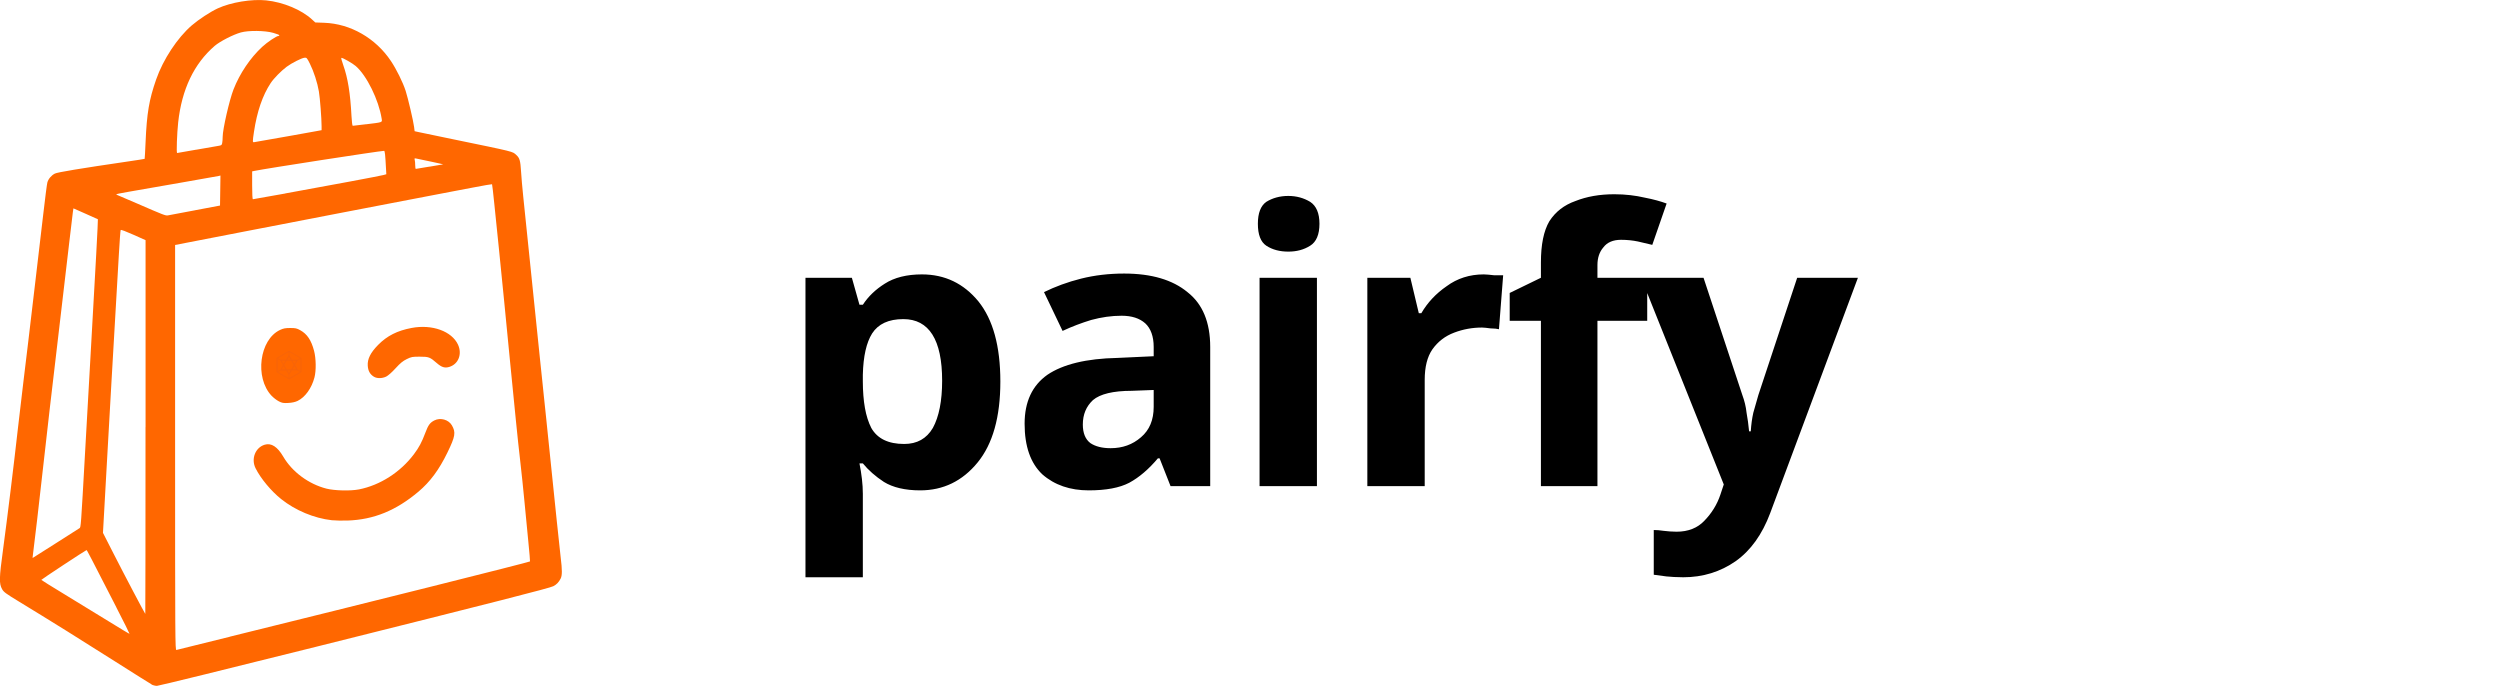
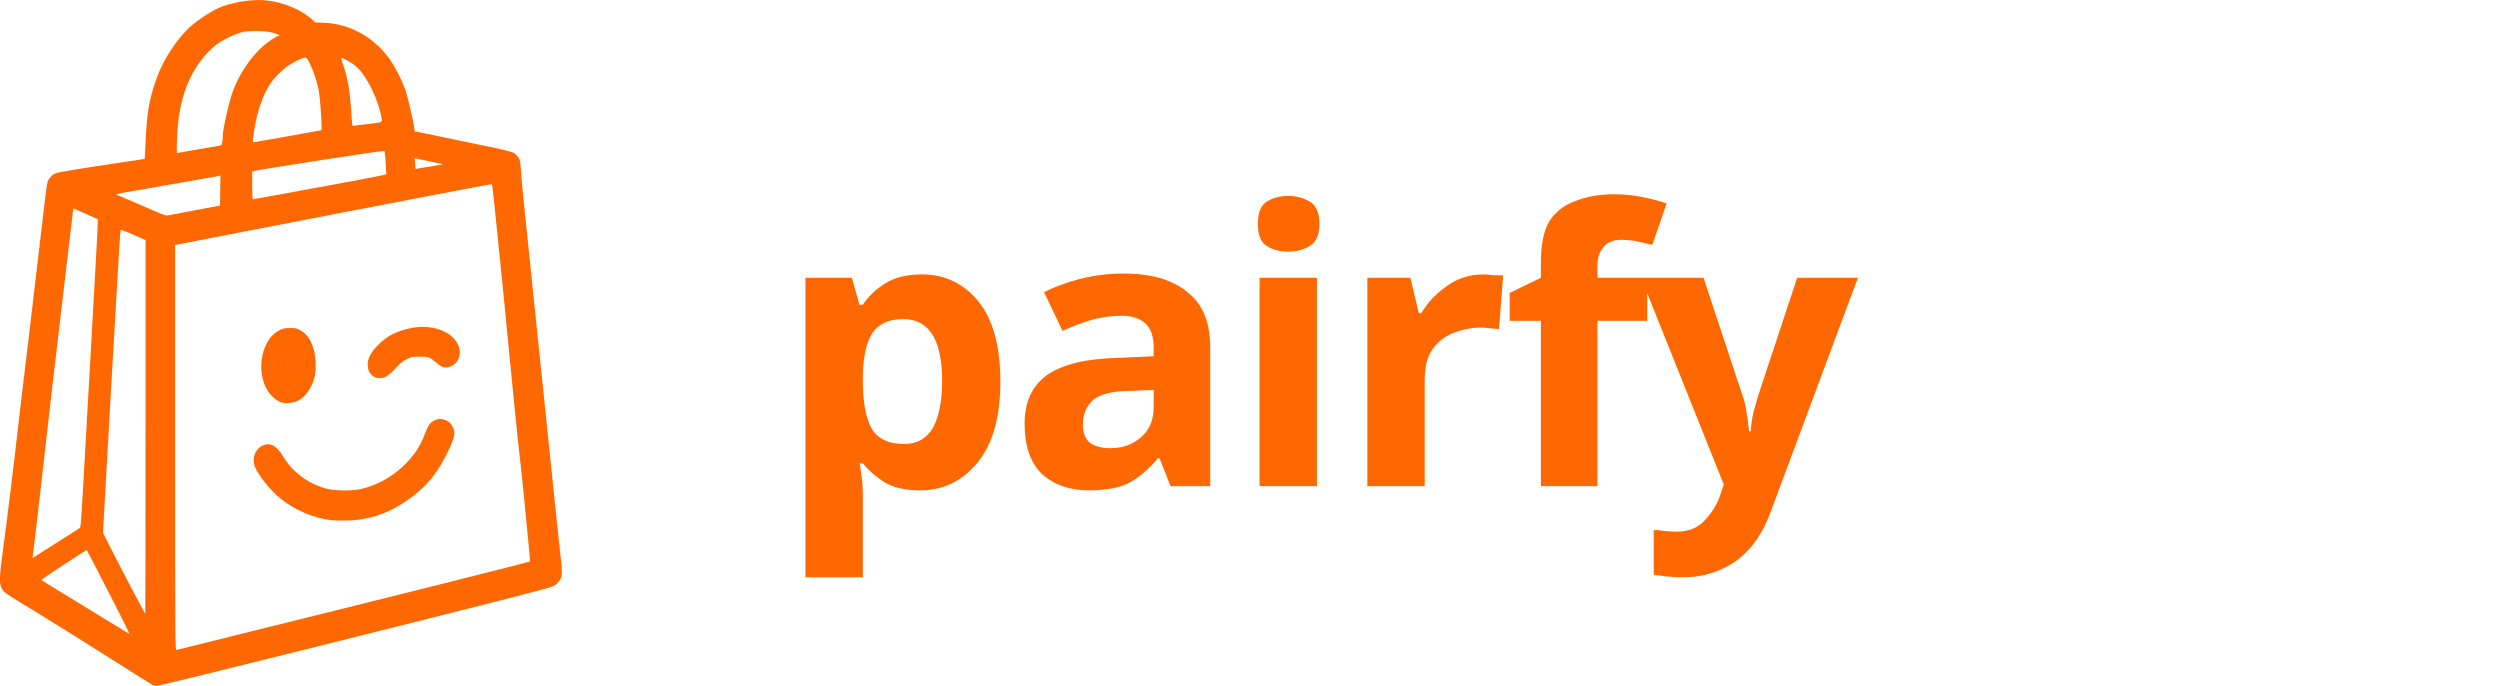
<svg xmlns="http://www.w3.org/2000/svg" width="175" height="48" viewBox="0 0 46.302 12.7" version="1.1" id="svg5">
  <defs id="defs2" />
  <g id="layer1">
    <g id="g1591">
      <path style="fill:#ff6700;fill-opacity:1;stroke-width:0.014" d="m 2.807,12.675 c -0.027,-0.014 -0.325,-0.202 -0.664,-0.417 -0.592,-0.377 -1.221,-0.769 -1.798,-1.12 -0.241,-0.147 -0.277,-0.173 -0.307,-0.228 -0.056,-0.102 -0.054,-0.201 0.018,-0.729 0.08,-0.591 0.199,-1.561 0.281,-2.292 0.035,-0.31 0.079,-0.685 0.098,-0.832 0.019,-0.148 0.057,-0.46 0.084,-0.695 0.027,-0.235 0.087,-0.742 0.133,-1.126 0.046,-0.385 0.112,-0.948 0.147,-1.252 0.035,-0.304 0.07,-0.576 0.078,-0.604 0.018,-0.066 0.073,-0.131 0.139,-0.165 0.049,-0.025 0.465,-0.094 1.358,-0.225 0.165,-0.024 0.303,-0.046 0.305,-0.048 0.002,-0.002 0.01,-0.14 0.017,-0.306 0.023,-0.538 0.065,-0.789 0.196,-1.164 0.13,-0.372 0.393,-0.771 0.659,-1.001 0.13,-0.112 0.344,-0.252 0.482,-0.316 0.243,-0.112 0.63,-0.176 0.897,-0.148 0.316,0.033 0.654,0.174 0.848,0.353 l 0.061,0.056 0.166,0.006 c 0.485,0.017 0.952,0.284 1.235,0.708 0.103,0.154 0.221,0.393 0.273,0.553 0.043,0.134 0.142,0.555 0.156,0.667 l 0.01,0.08 0.072,0.016 c 0.04,0.009 0.327,0.069 0.639,0.133 1.153,0.238 1.099,0.224 1.173,0.292 0.061,0.056 0.075,0.103 0.087,0.302 0.006,0.104 0.025,0.316 0.041,0.47 0.016,0.154 0.051,0.494 0.078,0.756 0.027,0.262 0.077,0.746 0.111,1.077 0.034,0.331 0.088,0.85 0.119,1.154 0.031,0.304 0.076,0.726 0.098,0.937 0.044,0.408 0.134,1.28 0.216,2.092 0.027,0.269 0.059,0.567 0.071,0.662 0.03,0.24 0.029,0.336 -4.76e-4,0.395 -0.034,0.067 -0.075,0.11 -0.136,0.141 -0.071,0.036 -1.013,0.277 -4.402,1.124 -1.588,0.397 -2.91,0.722 -2.939,0.722 -0.028,0 -0.073,-0.011 -0.1,-0.025 z m 1.449,-0.883 c 2.529,-0.624 5.543,-1.379 5.56,-1.394 0.003,-0.002 -0.011,-0.167 -0.031,-0.366 -0.02,-0.199 -0.052,-0.534 -0.072,-0.746 -0.02,-0.212 -0.054,-0.539 -0.076,-0.728 -0.022,-0.189 -0.06,-0.538 -0.083,-0.777 -0.023,-0.239 -0.071,-0.72 -0.106,-1.07 -0.035,-0.35 -0.085,-0.866 -0.112,-1.147 -0.027,-0.281 -0.071,-0.722 -0.098,-0.979 -0.027,-0.258 -0.065,-0.626 -0.084,-0.818 -0.019,-0.192 -0.038,-0.352 -0.041,-0.355 -0.003,-0.003 -0.159,0.024 -0.346,0.06 -0.187,0.036 -0.371,0.071 -0.41,0.078 -0.038,0.007 -0.397,0.076 -0.798,0.153 -0.4,0.077 -0.957,0.184 -1.238,0.238 -0.281,0.054 -1.088,0.21 -1.794,0.347 l -1.284,0.249 -1e-5,3.754 c -9e-6,3.569 0.001,3.754 0.024,3.747 0.013,-0.004 0.459,-0.114 0.99,-0.245 z m 1.889,-2.157 c -0.328,-0.037 -0.675,-0.182 -0.938,-0.392 -0.183,-0.146 -0.377,-0.378 -0.473,-0.569 -0.088,-0.174 -0.006,-0.386 0.17,-0.438 0.121,-0.036 0.235,0.038 0.342,0.221 0.165,0.283 0.471,0.509 0.801,0.593 0.152,0.038 0.445,0.045 0.602,0.014 0.39,-0.077 0.766,-0.318 1.016,-0.65 0.096,-0.128 0.146,-0.221 0.214,-0.402 0.052,-0.139 0.085,-0.184 0.165,-0.225 0.112,-0.058 0.264,-0.015 0.325,0.09 0.076,0.131 0.064,0.204 -0.083,0.506 -0.154,0.317 -0.32,0.541 -0.537,0.724 -0.416,0.35 -0.826,0.517 -1.311,0.534 -0.099,0.003 -0.231,5.5e-4 -0.292,-0.006 z m -0.982,-2.203 c -0.04,-0.02 -0.1,-0.067 -0.135,-0.104 -0.314,-0.336 -0.223,-1.038 0.158,-1.217 0.063,-0.029 0.098,-0.036 0.189,-0.036 0.098,-1e-5 0.121,0.005 0.186,0.041 0.128,0.071 0.204,0.184 0.256,0.383 0.037,0.14 0.04,0.365 0.007,0.492 -0.052,0.199 -0.173,0.367 -0.312,0.434 -0.046,0.022 -0.102,0.034 -0.173,0.038 -0.092,0.005 -0.114,0.001 -0.177,-0.031 z m 1.763,-0.454 c -0.073,-0.045 -0.109,-0.108 -0.115,-0.206 -0.008,-0.123 0.051,-0.241 0.193,-0.385 0.166,-0.168 0.354,-0.263 0.619,-0.313 0.38,-0.072 0.745,0.06 0.86,0.31 0.08,0.175 0.007,0.361 -0.163,0.412 -0.083,0.025 -0.141,0.006 -0.231,-0.072 -0.126,-0.11 -0.147,-0.118 -0.316,-0.118 -0.138,-1.8e-4 -0.153,0.003 -0.24,0.045 -0.073,0.036 -0.118,0.073 -0.207,0.17 -0.068,0.075 -0.138,0.136 -0.174,0.154 -0.075,0.036 -0.17,0.037 -0.227,0.002 z m -4.771,4.27 c -0.481,-0.938 -0.544,-1.059 -0.552,-1.06 -0.011,-0.001 -0.838,0.543 -0.838,0.552 2.22e-4,0.004 0.191,0.122 0.423,0.263 0.233,0.141 0.599,0.365 0.814,0.498 0.215,0.133 0.394,0.241 0.397,0.238 0.003,-0.002 -0.107,-0.223 -0.245,-0.491 z m 0.541,-3.339 v -3.461 l -0.226,-0.101 c -0.137,-0.061 -0.229,-0.096 -0.235,-0.087 -0.005,0.008 -0.02,0.214 -0.034,0.459 -0.023,0.417 -0.106,1.844 -0.135,2.327 -0.007,0.119 -0.046,0.803 -0.086,1.52 l -0.073,1.303 0.199,0.39 c 0.199,0.391 0.579,1.111 0.585,1.111 0.002,10e-6 0.004,-1.557 0.004,-3.461 z m -1.667,2.156 c 0.232,-0.148 0.431,-0.276 0.444,-0.283 0.025,-0.016 0.025,-0.016 0.104,-1.427 0.024,-0.423 0.068,-1.204 0.098,-1.735 0.095,-1.664 0.143,-2.555 0.138,-2.559 -0.003,-0.002 -0.106,-0.048 -0.229,-0.103 l -0.224,-0.099 -0.01,0.065 c -0.005,0.036 -0.035,0.288 -0.067,0.562 -0.031,0.273 -0.101,0.865 -0.154,1.315 -0.144,1.211 -0.286,2.437 -0.357,3.085 -0.05,0.456 -0.12,1.052 -0.165,1.41 -0.003,0.021 -0.004,0.038 -0.002,0.038 0.002,0 0.192,-0.121 0.424,-0.269 z m 2.584,-6.171 0.462,-0.087 0.004,-0.278 0.004,-0.278 -0.032,0.008 c -0.017,0.004 -0.328,0.059 -0.689,0.122 -1.022,0.177 -1.2,0.209 -1.207,0.216 -0.004,0.004 0.009,0.013 0.029,0.02 0.019,0.007 0.173,0.073 0.341,0.146 0.517,0.225 0.54,0.233 0.586,0.226 0.023,-0.004 0.25,-0.047 0.504,-0.095 z m 1.668,-0.311 c 0.839,-0.152 1.765,-0.325 1.824,-0.342 l 0.05,-0.014 -0.005,-0.087 c -0.015,-0.288 -0.022,-0.346 -0.037,-0.346 -0.074,0 -2.208,0.33 -2.405,0.372 l -0.038,0.008 v 0.258 c 0,0.158 0.005,0.258 0.014,0.258 0.007,0 0.277,-0.048 0.598,-0.106 z m 2.674,-0.496 c 0.133,-0.023 0.247,-0.042 0.252,-0.043 0.005,-4.3e-4 -0.095,-0.023 -0.222,-0.05 -0.127,-0.027 -0.249,-0.053 -0.272,-0.057 -0.038,-0.008 -0.04,-0.006 -0.032,0.025 0.005,0.018 0.009,0.064 0.009,0.1 1.38e-4,0.036 0.005,0.066 0.011,0.066 0.006,-1e-5 0.12,-0.019 0.253,-0.042 z m -4.321,-0.314 c 0.188,-0.034 0.372,-0.066 0.408,-0.071 0.058,-0.009 0.066,-0.014 0.073,-0.052 0.005,-0.023 0.009,-0.075 0.009,-0.116 0,-0.14 0.124,-0.681 0.201,-0.878 0.116,-0.296 0.31,-0.584 0.532,-0.789 0.094,-0.087 0.264,-0.201 0.3,-0.201 0.009,0 0.017,-0.006 0.017,-0.013 0,-0.007 -0.052,-0.027 -0.115,-0.045 -0.152,-0.043 -0.456,-0.047 -0.598,-0.007 -0.144,0.04 -0.388,0.166 -0.485,0.249 -0.383,0.33 -0.609,0.805 -0.676,1.416 -0.022,0.205 -0.035,0.568 -0.02,0.568 0.007,0 0.167,-0.028 0.355,-0.062 z m 1.245,-0.17 c 0.073,-0.012 0.306,-0.053 0.518,-0.091 0.212,-0.038 0.424,-0.076 0.472,-0.085 l 0.087,-0.016 v -0.072 c 0,-0.143 -0.029,-0.522 -0.05,-0.645 -0.027,-0.162 -0.095,-0.371 -0.167,-0.515 -0.054,-0.108 -0.06,-0.114 -0.099,-0.11 -0.055,0.006 -0.237,0.098 -0.33,0.167 -0.101,0.075 -0.239,0.215 -0.297,0.303 -0.15,0.227 -0.253,0.528 -0.309,0.9 -0.029,0.194 -0.029,0.202 0.01,0.193 0.017,-0.004 0.091,-0.017 0.164,-0.029 z m 1.9,-0.301 c 0.318,-0.039 0.3,-0.033 0.29,-0.103 -0.054,-0.347 -0.278,-0.803 -0.482,-0.977 -0.058,-0.05 -0.235,-0.151 -0.264,-0.151 -0.008,0 0.007,0.06 0.034,0.134 0.085,0.238 0.131,0.522 0.153,0.947 0.005,0.1 0.015,0.178 0.023,0.178 0.007,0 0.118,-0.013 0.247,-0.029 z" id="path881" />
      <path style="fill:#0000ff;fill-opacity:0.03;stroke-width:0.001" d="m 5.348,7.024 c -0.002,-5.999e-4 -0.007,-0.004 -0.04,-0.023 -0.015,-0.008 -0.033,-0.019 -0.042,-0.024 -0.008,-0.005 -0.019,-0.011 -0.023,-0.013 -0.004,-0.003 -0.02,-0.011 -0.034,-0.019 -0.014,-0.008 -0.031,-0.018 -0.036,-0.021 -0.012,-0.007 -0.022,-0.013 -0.037,-0.021 -0.006,-0.003 -0.011,-0.006 -0.012,-0.007 -7.998e-4,-7.999e-4 -0.002,-0.003 -0.003,-0.004 l -0.001,-0.003 1.48e-4,-0.128 1.5e-4,-0.128 0.002,-0.003 c 0.002,-0.003 0.003,-0.004 0.009,-0.007 0.004,-0.002 0.011,-0.007 0.017,-0.01 0.014,-0.008 0.027,-0.016 0.035,-0.02 0.003,-0.002 0.009,-0.005 0.013,-0.007 0.004,-0.002 0.019,-0.011 0.034,-0.02 0.015,-0.009 0.032,-0.018 0.037,-0.021 0.005,-0.003 0.013,-0.008 0.018,-0.011 0.005,-0.003 0.014,-0.008 0.019,-0.011 0.006,-0.003 0.018,-0.011 0.028,-0.016 l 0.017,-0.01 h 0.004 c 0.004,0 0.004,0 0.016,0.007 0.007,0.004 0.015,0.009 0.019,0.011 0.004,0.002 0.018,0.011 0.032,0.019 0.014,0.008 0.028,0.016 0.031,0.018 0.003,0.002 0.013,0.007 0.021,0.012 0.008,0.005 0.017,0.01 0.019,0.011 0.005,0.003 0.029,0.017 0.033,0.019 0.001,6e-4 0.007,0.004 0.013,0.008 0.006,0.004 0.012,0.007 0.013,0.008 0.015,0.009 0.03,0.017 0.031,0.018 8e-4,5.998e-4 0.002,0.003 0.003,0.004 l 0.001,0.003 -6e-6,0.127 -6.2e-6,0.127 -0.001,0.003 c -0.002,0.004 -0.004,0.006 -0.013,0.011 -0.011,0.006 -0.024,0.013 -0.029,0.016 -0.002,0.001 -0.014,0.008 -0.025,0.015 -0.03,0.017 -0.063,0.036 -0.069,0.04 -0.003,0.002 -0.013,0.008 -0.023,0.014 -0.01,0.006 -0.021,0.012 -0.024,0.014 -0.003,0.002 -0.011,0.006 -0.017,0.01 -0.006,0.004 -0.015,0.009 -0.019,0.011 -0.007,0.004 -0.007,0.004 -0.011,0.004 -0.002,8.6e-5 -0.005,-8e-5 -0.005,-4e-4 z m -0.004,-0.055 v -0.029 l -0.008,-0.013 c -0.004,-0.007 -0.01,-0.016 -0.012,-0.02 -0.002,-0.004 -0.009,-0.016 -0.015,-0.026 l -0.011,-0.019 h -0.051 -0.051 l -0.017,0.01 c -0.009,0.005 -0.019,0.011 -0.023,0.013 l -0.006,0.003 0.006,0.003 c 0.008,0.005 0.034,0.02 0.047,0.027 0.006,0.003 0.022,0.013 0.036,0.021 0.027,0.016 0.028,0.016 0.053,0.031 0.01,0.006 0.025,0.015 0.035,0.02 0.009,0.005 0.017,0.01 0.018,0.01 2e-4,6e-6 4.001e-4,-0.013 4.001e-4,-0.029 z m 0.029,0.023 c 0.024,-0.014 0.035,-0.02 0.042,-0.024 0.004,-0.002 0.007,-0.004 0.007,-0.004 1.359e-4,0 0.001,-6e-4 0.002,-0.001 0.001,-7.999e-4 0.013,-0.007 0.025,-0.015 0.023,-0.013 0.056,-0.033 0.063,-0.037 0.002,-0.001 0.01,-0.006 0.017,-0.01 0.019,-0.011 0.023,-0.014 0.023,-0.014 -2e-6,-1.6e-4 -0.002,-0.002 -0.005,-0.003 -0.003,-0.002 -0.009,-0.005 -0.014,-0.008 -0.005,-0.003 -0.012,-0.007 -0.017,-0.01 l -0.009,-0.005 -0.051,9.8e-6 -0.051,1.21e-5 -0.003,0.006 c -0.002,0.003 -0.008,0.013 -0.013,0.022 -0.005,0.009 -0.013,0.022 -0.017,0.029 -0.004,0.007 -0.009,0.015 -0.011,0.018 l -0.003,0.005 -6e-6,0.029 c -4e-6,0.016 1.221e-4,0.029 2e-4,0.029 1.56e-4,0 0.006,-0.003 0.012,-0.007 z m -0.011,-0.098 c 0.005,-0.008 0.011,-0.019 0.014,-0.024 l 0.005,-0.009 -0.028,-1.5e-4 c -0.016,-8.19e-5 -0.029,-4.79e-5 -0.029,7.61e-5 -1.261e-4,1.259e-4 0.004,0.007 0.009,0.016 0.005,0.009 0.011,0.02 0.014,0.024 0.003,0.005 0.005,0.008 0.005,0.008 1.999e-4,-1.999e-4 0.004,-0.007 0.009,-0.016 z m -0.217,-0.023 c 0.001,-9.999e-4 0.005,-0.003 0.007,-0.004 0.002,-0.001 0.005,-0.003 0.006,-0.003 7.999e-4,-4.001e-4 0.007,-0.004 0.014,-0.008 0.007,-0.004 0.014,-0.008 0.016,-0.009 l 0.004,-0.002 0.009,-0.015 c 0.017,-0.028 0.04,-0.068 0.04,-0.069 0,-1.039e-4 -0.001,-0.002 -0.003,-0.004 -0.003,-0.005 -0.013,-0.022 -0.021,-0.036 -0.003,-0.005 -0.008,-0.014 -0.011,-0.018 -0.003,-0.004 -0.005,-0.009 -0.005,-0.009 -3.999e-4,-5.999e-4 -0.003,-0.004 -0.005,-0.008 l -0.004,-0.007 -0.014,-0.008 c -0.015,-0.008 -0.024,-0.014 -0.031,-0.018 l -0.004,-0.002 v 0.112 c 0,0.062 1.718e-4,0.112 3.999e-4,0.112 1.999e-4,0 0.002,-8.001e-4 0.003,-0.002 z M 5.563,6.76 V 6.648 l -0.001,9.999e-4 c -0.003,0.002 -0.032,0.019 -0.041,0.024 -0.004,0.002 -0.007,0.004 -0.007,0.004 -8.8e-5,1.86e-4 -0.002,0.004 -0.005,0.008 -0.002,0.004 -0.009,0.016 -0.015,0.027 -0.006,0.01 -0.012,0.02 -0.013,0.022 -0.003,0.005 -0.01,0.017 -0.011,0.019 -8.001e-4,0.001 -0.002,0.003 -0.003,0.005 -0.001,0.002 -0.001,0.003 -8e-4,0.003 3.999e-4,5.999e-4 0.003,0.004 0.005,0.008 0.028,0.048 0.042,0.073 0.043,0.074 6e-4,5.999e-4 0.006,0.004 0.012,0.008 0.006,0.004 0.017,0.01 0.024,0.014 0.007,0.004 0.013,0.007 0.013,0.007 1.999e-4,6e-6 3.999e-4,-0.05 3.999e-4,-0.112 z m -0.28,0.076 c -6e-4,-9.999e-4 -0.005,-0.009 -0.01,-0.017 -0.005,-0.008 -0.011,-0.02 -0.015,-0.025 -0.003,-0.005 -0.006,-0.01 -0.006,-0.01 0,-0.002 -0.002,5.999e-4 -0.008,0.012 -0.004,0.007 -0.01,0.018 -0.014,0.024 -0.004,0.006 -0.008,0.013 -0.009,0.015 l -0.002,0.003 h 0.032 0.032 z m 0.115,-0.005 c 0.008,-0.013 0.024,-0.041 0.032,-0.056 l 0.008,-0.015 -0.007,-0.012 c -0.004,-0.007 -0.01,-0.017 -0.013,-0.022 -0.003,-0.005 -0.009,-0.015 -0.012,-0.021 -0.004,-0.006 -0.008,-0.014 -0.01,-0.017 l -0.003,-0.005 -0.042,-7.9e-6 -0.042,-6e-6 -0.002,0.003 c -0.002,0.003 -0.016,0.028 -0.034,0.058 l -0.009,0.016 0.001,0.002 c 0.004,0.007 0.016,0.027 0.025,0.043 0.003,0.005 0.009,0.015 0.012,0.021 l 0.007,0.011 0.042,-1.479e-4 0.042,-1.501e-4 0.004,-0.007 z m 0.086,0.007 c 0,-2e-4 -0.003,-0.005 -0.006,-0.011 -0.003,-0.006 -0.01,-0.018 -0.015,-0.027 -0.005,-0.009 -0.01,-0.017 -0.01,-0.017 -1.598e-4,-4e-6 -0.003,0.005 -0.007,0.012 -0.004,0.007 -0.008,0.014 -0.01,0.017 -0.006,0.01 -0.015,0.025 -0.015,0.026 -1.082e-4,1.999e-4 0.014,3.999e-4 0.031,3.999e-4 0.017,0 0.032,-1.958e-4 0.032,-3.999e-4 z M 5.268,6.711 c 0.009,-0.015 0.016,-0.027 0.016,-0.027 0,-1.439e-4 -0.014,-2e-4 -0.032,-2e-4 -0.018,0 -0.032,1.101e-4 -0.032,2e-4 0,1.34e-4 0.002,0.003 0.004,0.007 0.002,0.003 0.005,0.009 0.007,0.012 0.003,0.006 0.011,0.019 0.016,0.028 0.001,0.003 0.003,0.006 0.004,0.007 7.999e-4,0.001 0.002,0.002 0.002,0.002 2e-4,-1.999e-4 0.007,-0.013 0.016,-0.028 z m 0.187,0.023 c 0.002,-0.003 0.006,-0.01 0.009,-0.016 0.003,-0.006 0.009,-0.016 0.013,-0.022 0.004,-0.007 0.007,-0.012 0.007,-0.012 0,-1.16e-4 -0.015,-2e-4 -0.032,-2e-4 H 5.419 l 0.007,0.012 c 0.004,0.007 0.008,0.013 0.009,0.015 9.999e-4,0.002 0.005,0.008 0.008,0.014 0.004,0.006 0.007,0.012 0.007,0.013 4e-4,8e-4 7.999e-4,0.001 9.998e-4,0.001 2.002e-4,1.9e-6 0.002,-0.002 0.004,-0.005 z M 5.298,6.659 c 0.001,-0.002 0.02,-0.034 0.036,-0.062 l 0.01,-0.017 v -0.029 c 0,-0.02 -1.899e-4,-0.029 -6e-4,-0.029 -3.999e-4,0 -0.003,0.002 -0.007,0.004 -0.003,0.002 -0.007,0.004 -0.009,0.005 -0.001,7.999e-4 -0.007,0.004 -0.011,0.007 -0.008,0.005 -0.024,0.014 -0.029,0.017 -0.001,6e-4 -0.006,0.003 -0.01,0.006 -0.005,0.003 -0.013,0.007 -0.018,0.01 -0.005,0.003 -0.017,0.01 -0.025,0.015 -0.009,0.005 -0.025,0.014 -0.036,0.021 -0.018,0.01 -0.025,0.014 -0.042,0.025 -0.003,0.001 -0.005,0.003 -0.005,0.003 -1.08e-4,3.999e-4 0.001,0.001 0.003,0.002 0.002,7.999e-4 0.004,0.002 0.006,0.003 0.028,0.017 0.035,0.021 0.036,0.021 3.999e-4,4e-4 0.021,6e-4 0.051,6e-4 h 0.051 z m 0.083,0.002 c 0,-3.999e-4 -0.002,-0.004 -0.009,-0.015 -0.007,-0.012 -0.009,-0.016 -0.014,-0.025 -0.003,-0.005 -0.005,-0.009 -0.006,-0.009 -8.001e-4,-8e-4 -6e-4,-8e-4 -0.008,0.012 -0.003,0.006 -0.019,0.034 -0.02,0.036 -6e-4,9.999e-4 -9.999e-4,0.002 -9.999e-4,0.002 -1.8e-6,2e-4 0.013,3.999e-4 0.029,3.999e-4 0.016,0 0.029,-1.379e-4 0.029,-3.999e-4 z m 0.133,-0.004 c 0.004,-0.002 0.008,-0.005 0.01,-0.006 0.002,-9.997e-4 0.009,-0.005 0.017,-0.01 l 0.014,-0.008 -0.014,-0.008 c -0.008,-0.004 -0.015,-0.009 -0.017,-0.01 -0.003,-0.002 -0.014,-0.008 -0.072,-0.041 -0.008,-0.005 -0.017,-0.01 -0.019,-0.011 -0.002,-0.001 -0.004,-0.002 -0.004,-0.002 -1.319e-4,0 -0.004,-0.002 -0.008,-0.005 -0.004,-0.003 -0.012,-0.007 -0.018,-0.01 -0.005,-0.003 -0.012,-0.007 -0.014,-0.008 -0.01,-0.006 -0.028,-0.016 -0.028,-0.016 -1.781e-4,0 -4e-4,0.013 -4e-4,0.029 l 6e-6,0.029 0.007,0.012 c 0.004,0.007 0.01,0.017 0.014,0.023 0.004,0.006 0.009,0.016 0.013,0.022 0.003,0.006 0.007,0.012 0.009,0.015 0.001,0.002 0.003,0.005 0.004,0.007 l 0.001,0.002 h 0.05 0.05 l 0.007,-0.004 z" id="path1011" />
    </g>
-     <text xml:space="preserve" style="font-size:7.056px;line-height:1.25;font-family:'Inter 28pt';-inkscape-font-specification:'Inter 28pt';letter-spacing:-0.159px;fill:#000000;fill-opacity:1;stroke-width:0.132;stroke-miterlimit:4;stroke-dasharray:none" x="14.37" y="9.004" id="text3040">
-       <tspan style="font-style:normal;font-variant:normal;font-weight:600;font-stretch:normal;font-size:7.056px;font-family:'Inter 28pt';-inkscape-font-specification:'Inter 28pt Semi-Bold';fill:#000000;fill-opacity:1;stroke-width:0.132;stroke-miterlimit:4;stroke-dasharray:none" x="14.37" y="9.004" id="tspan13110">pairfy</tspan>
+     <text xml:space="preserve" style="font-size:7.056px;line-height:1.25;font-family:'Inter 28pt';-inkscape-font-specification:'Inter 28pt';letter-spacing:-0.159px;fill:#ff6700;fill-opacity:1;stroke-width:0.132;stroke-miterlimit:4;stroke-dasharray:none" x="14.37" y="9.004" id="text3040">
+       <tspan style="font-style:normal;font-variant:normal;font-weight:600;font-stretch:normal;font-size:7.056px;font-family:'Inter 28pt';-inkscape-font-specification:'Inter 28pt Semi-Bold';fill:#ff6700;fill-opacity:1;stroke-width:0.132;stroke-miterlimit:4;stroke-dasharray:none" x="14.37" y="9.004" id="tspan13110">pairfy</tspan>
    </text>
    <text xml:space="preserve" style="font-size:10.583px;line-height:1.25;font-family:'Inter 28pt';-inkscape-font-specification:'Inter 28pt';stroke-width:0.265" x="48.528" y="16.412" id="text5743">
      <tspan id="tspan5741" style="stroke-width:0.265" x="48.528" y="16.412" />
    </text>
  </g>
</svg>
